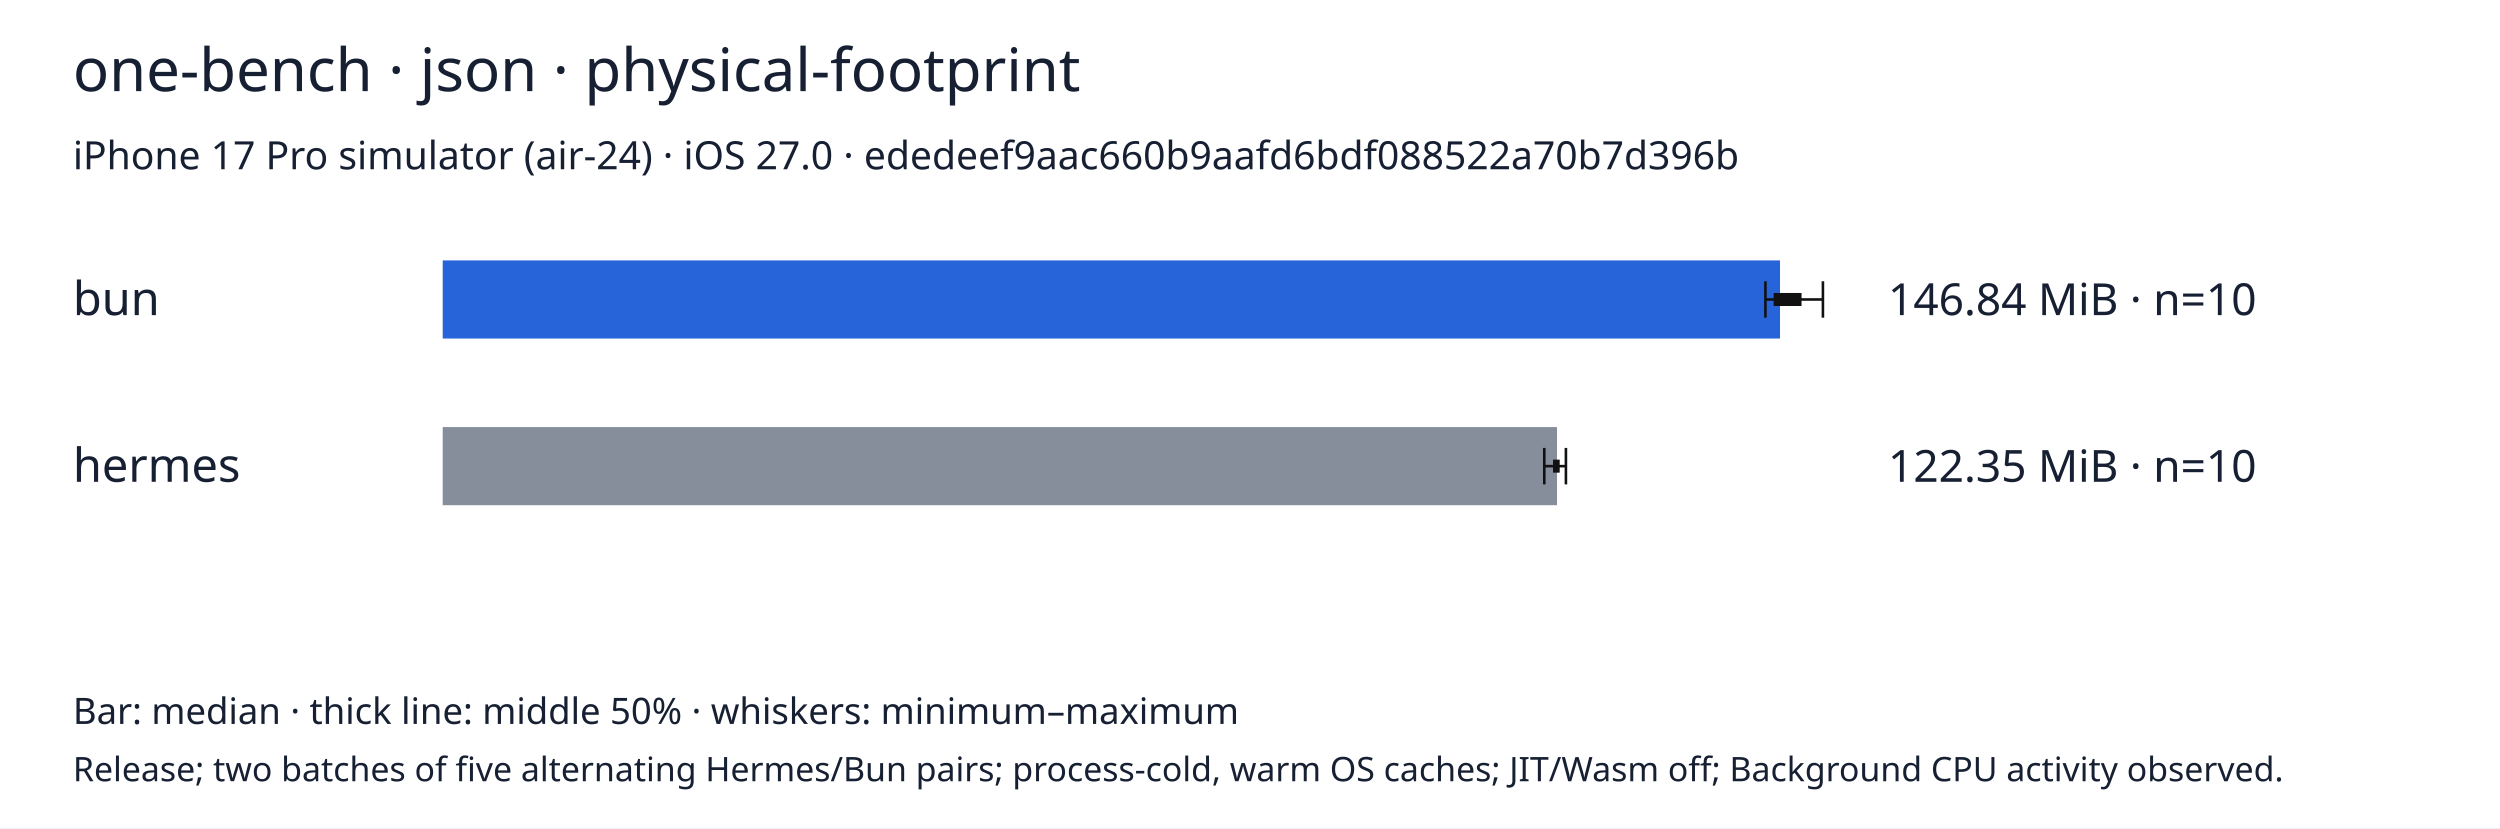
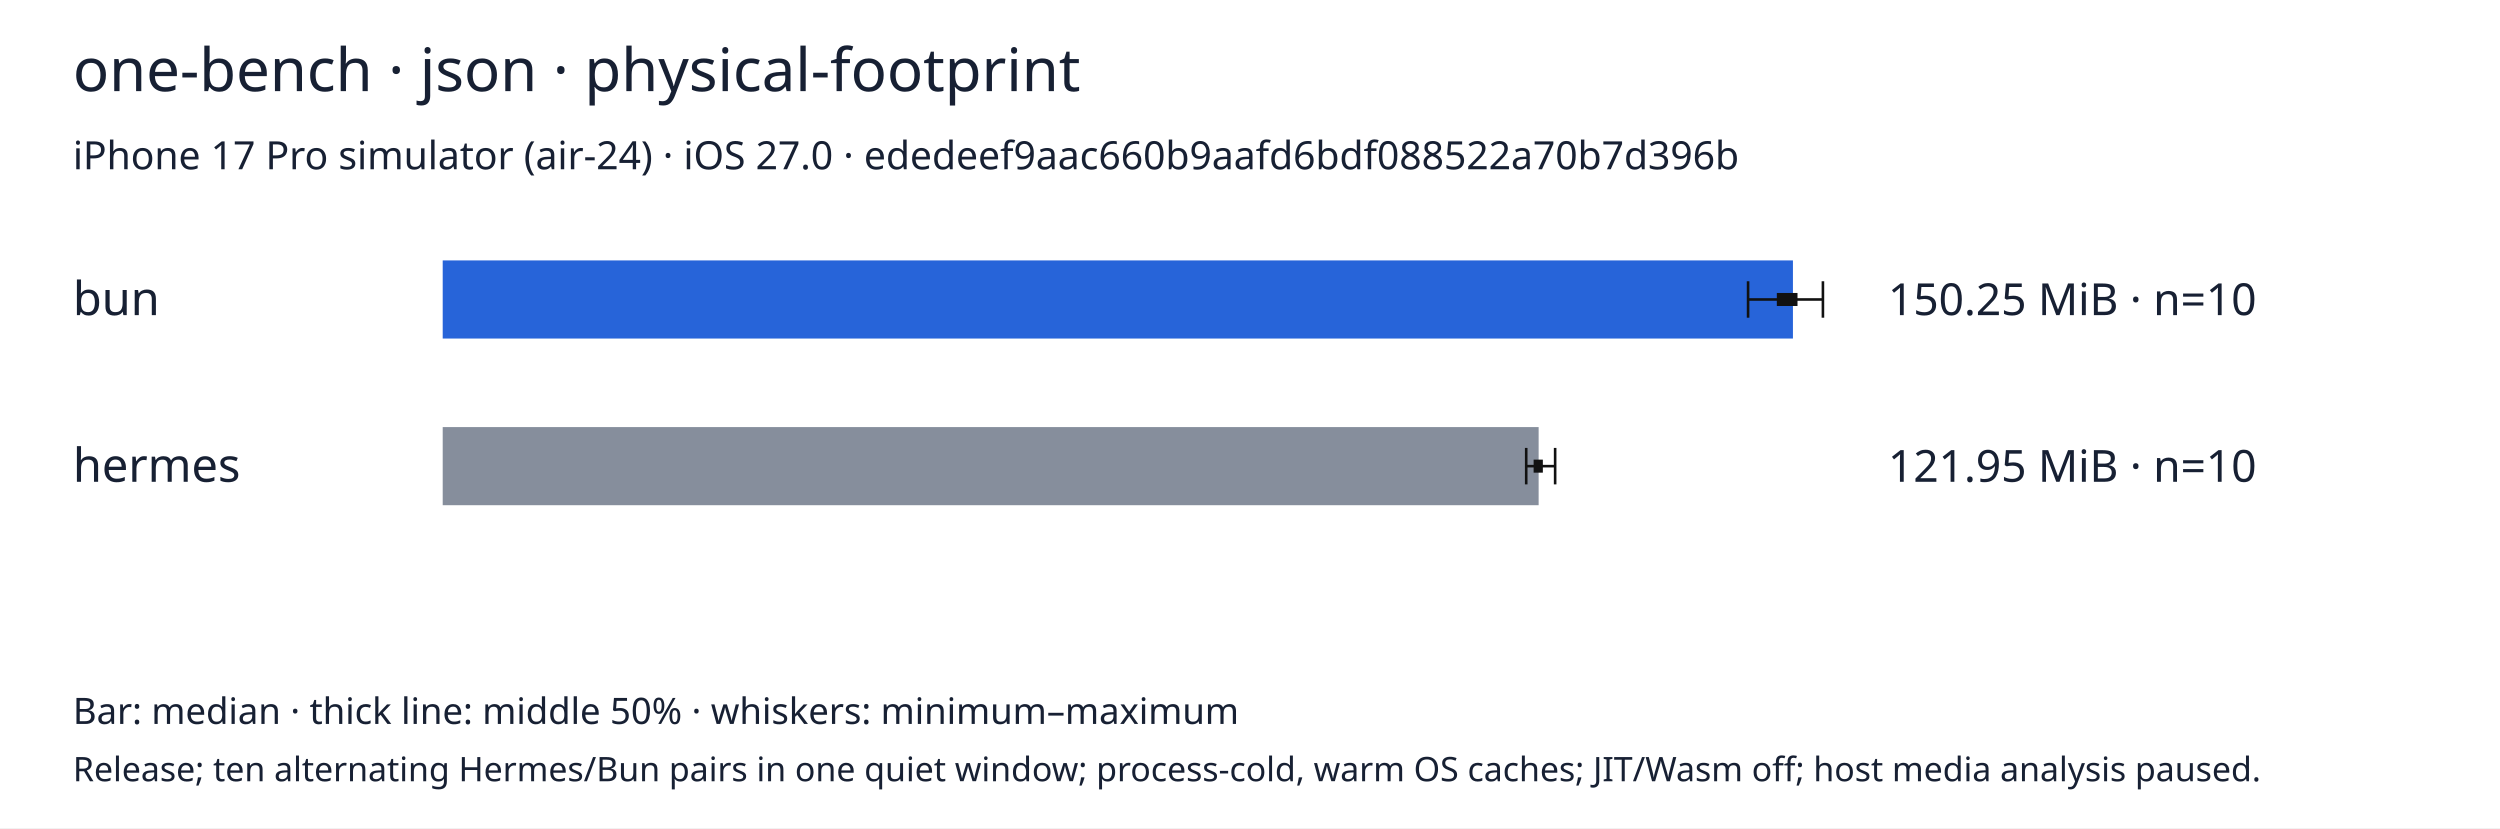
<svg xmlns="http://www.w3.org/2000/svg" width="960" height="318" viewBox="0 0 960 318">
  <rect width="100%" height="100%" fill="#fff" />
  <g font-family="system-ui, sans-serif" fill="#172033">
    <text x="28" y="35" font-size="23">one-bench · json · physical-footprint</text>
    <text x="28" y="65" font-size="15">iPhone 17 Pro simulator (air-24) · iOS 27.0 · ededeef9aac660b9aafd6bdf088522a70b7d396b</text>
    <text x="28" y="121" font-size="18">bun</text>
-     <rect x="170" y="100" width="513.525" height="30" fill="#2764d9" />
-     <path d="M677.924,115 H700 M677.924,108 V122 M700,108 V122" stroke="#111" fill="none" />
-     <path d="M681.08,115 H691.79" stroke="#111" stroke-width="5" />
-     <text x="725" y="121" font-size="17">146.84 MiB · n=10</text>
+     <rect x="170" y="100" width="518.488" height="30" fill="#2764d9" />
+     <path d="M671.26,115 H700 M671.26,108 V122 M700,108 V122" stroke="#111" fill="none" />
+     <path d="M682.3,115 H690.24" stroke="#111" stroke-width="5" />
+     <text x="725" y="121" font-size="17">150.25 MiB · n=10</text>
    <text x="28" y="185" font-size="18">hermes</text>
-     <rect x="170" y="164" width="427.897" height="30" fill="#868e9c" />
-     <path d="M593.006,179 H601.312 M593.006,172 V186 M601.312,172 V186" stroke="#111" fill="none" />
-     <path d="M596.353,179 H598.922" stroke="#111" stroke-width="5" />
-     <text x="725" y="185" font-size="17">122.35 MiB · n=10</text>
+     <rect x="170" y="164" width="420.836" height="30" fill="#868e9c" />
+     <path d="M586.064,179 H597.171 M586.064,172 V186 M597.171,172 V186" stroke="#111" fill="none" />
+     <path d="M588.908,179 H592.453" stroke="#111" stroke-width="5" />
+     <text x="725" y="185" font-size="17">121.95 MiB · n=10</text>
    <text x="28" y="278" font-size="14">Bar: median · thick line: middle 50% · whiskers: minimum–maximum</text>
-     <text x="28" y="300" font-size="13">Release; two batches of five alternating Hermes/Bun pairs; process-cold, warm OS caches; JIT/Wasm off; Background CPU activity observed.</text>
+     <text x="28" y="300" font-size="13">Release; ten alternating Hermes/Bun pairs in one quiet window; process-cold, warm OS caches; JIT/Wasm off; host media analysis paused.</text>
  </g>
</svg>
